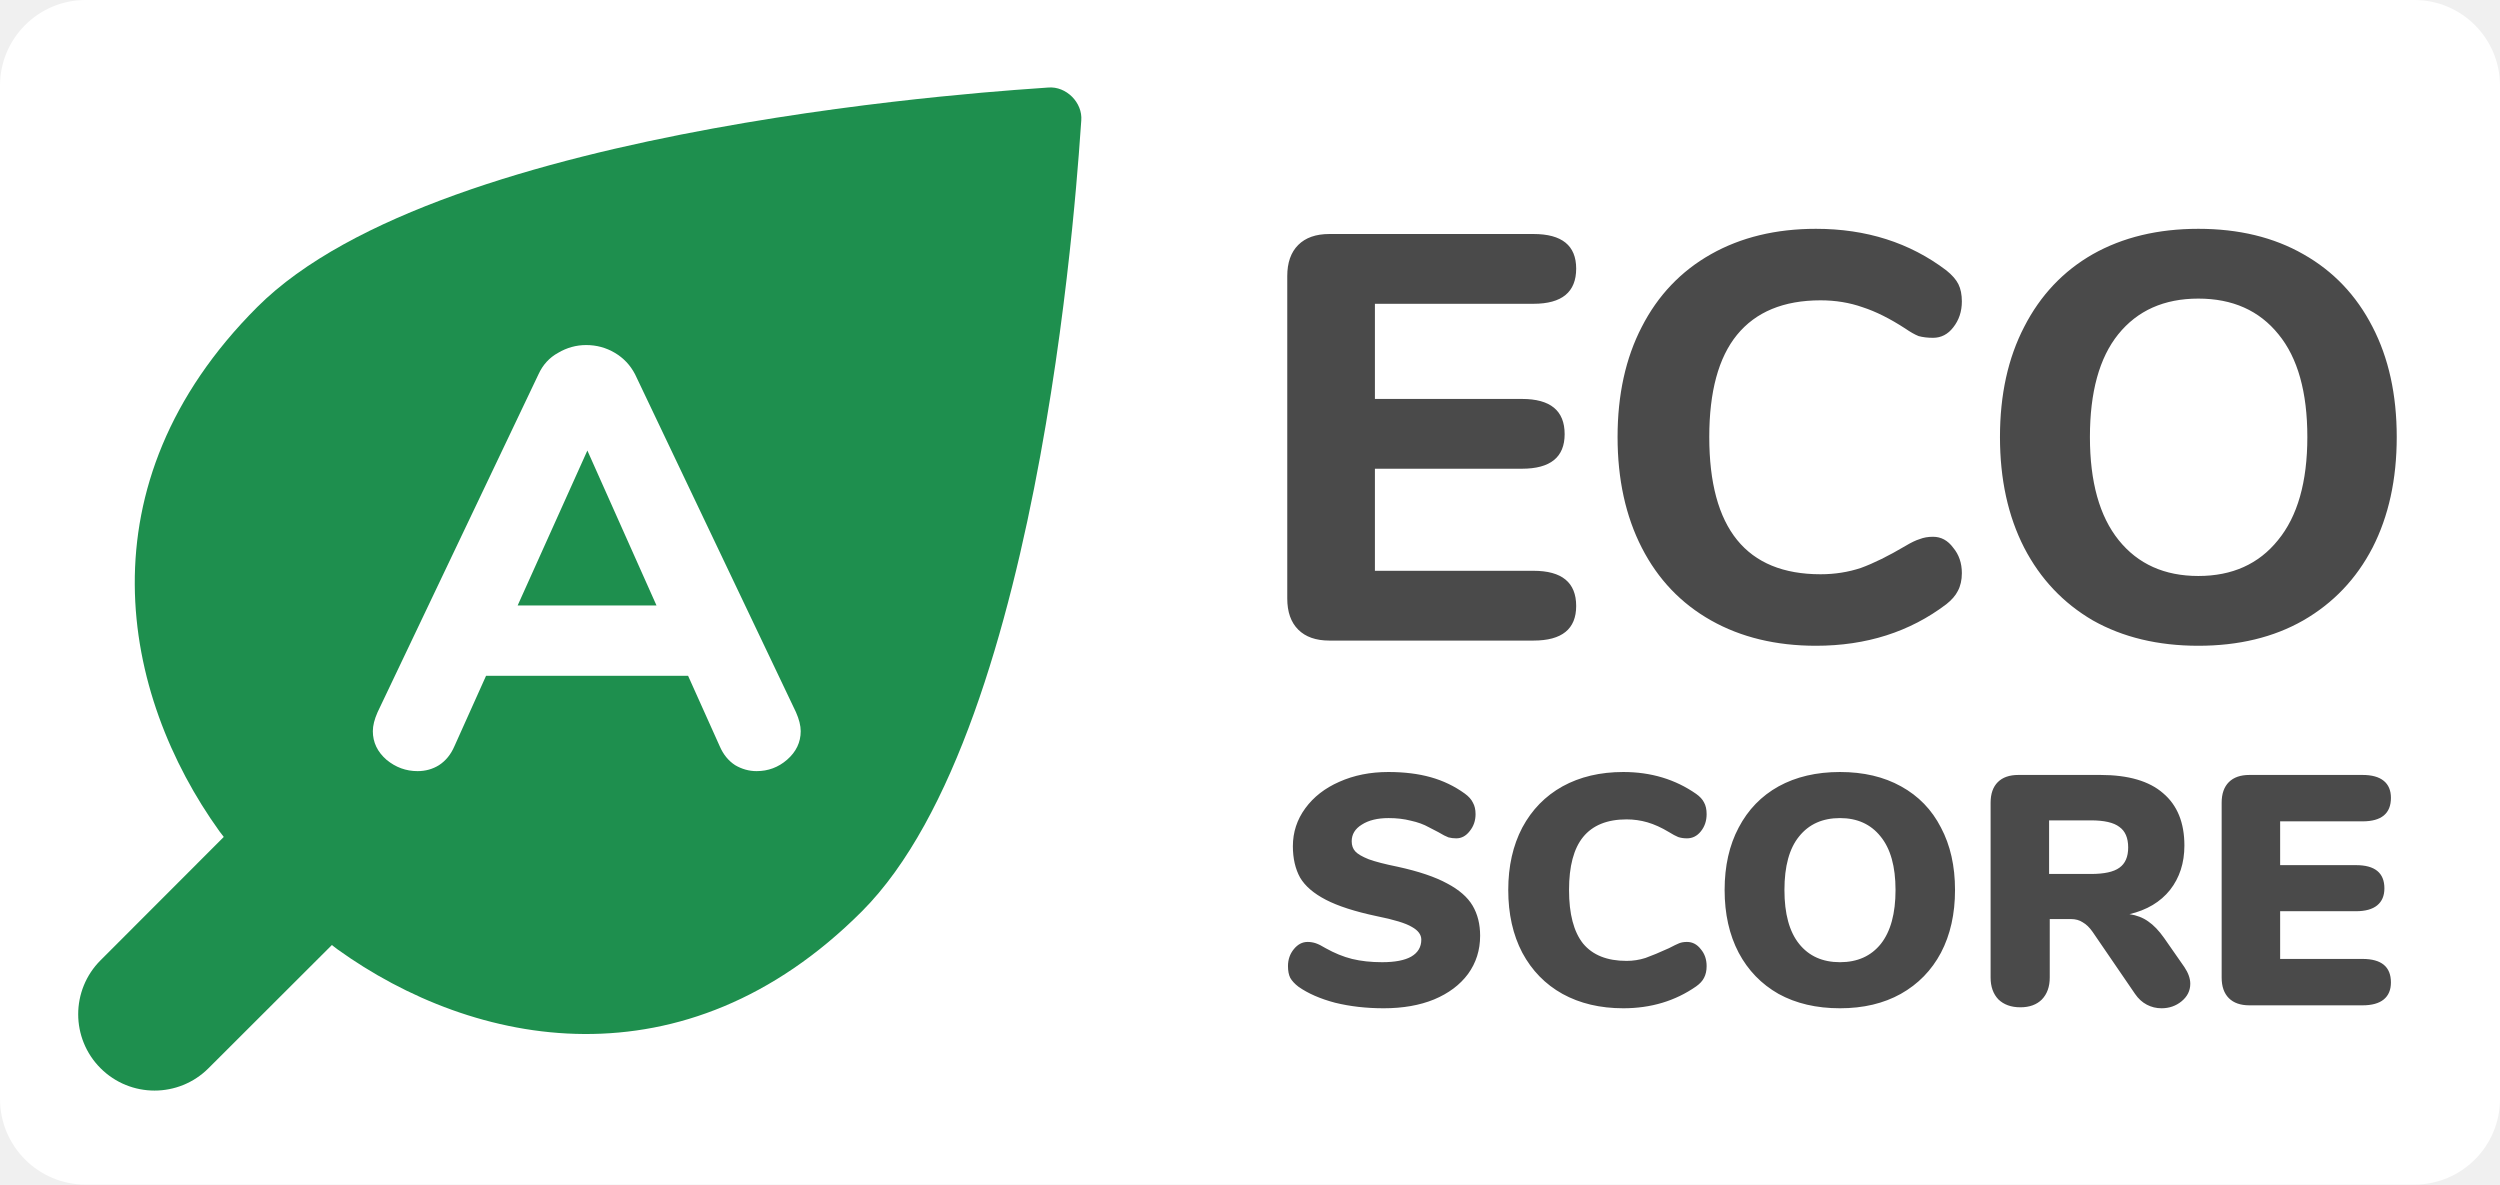
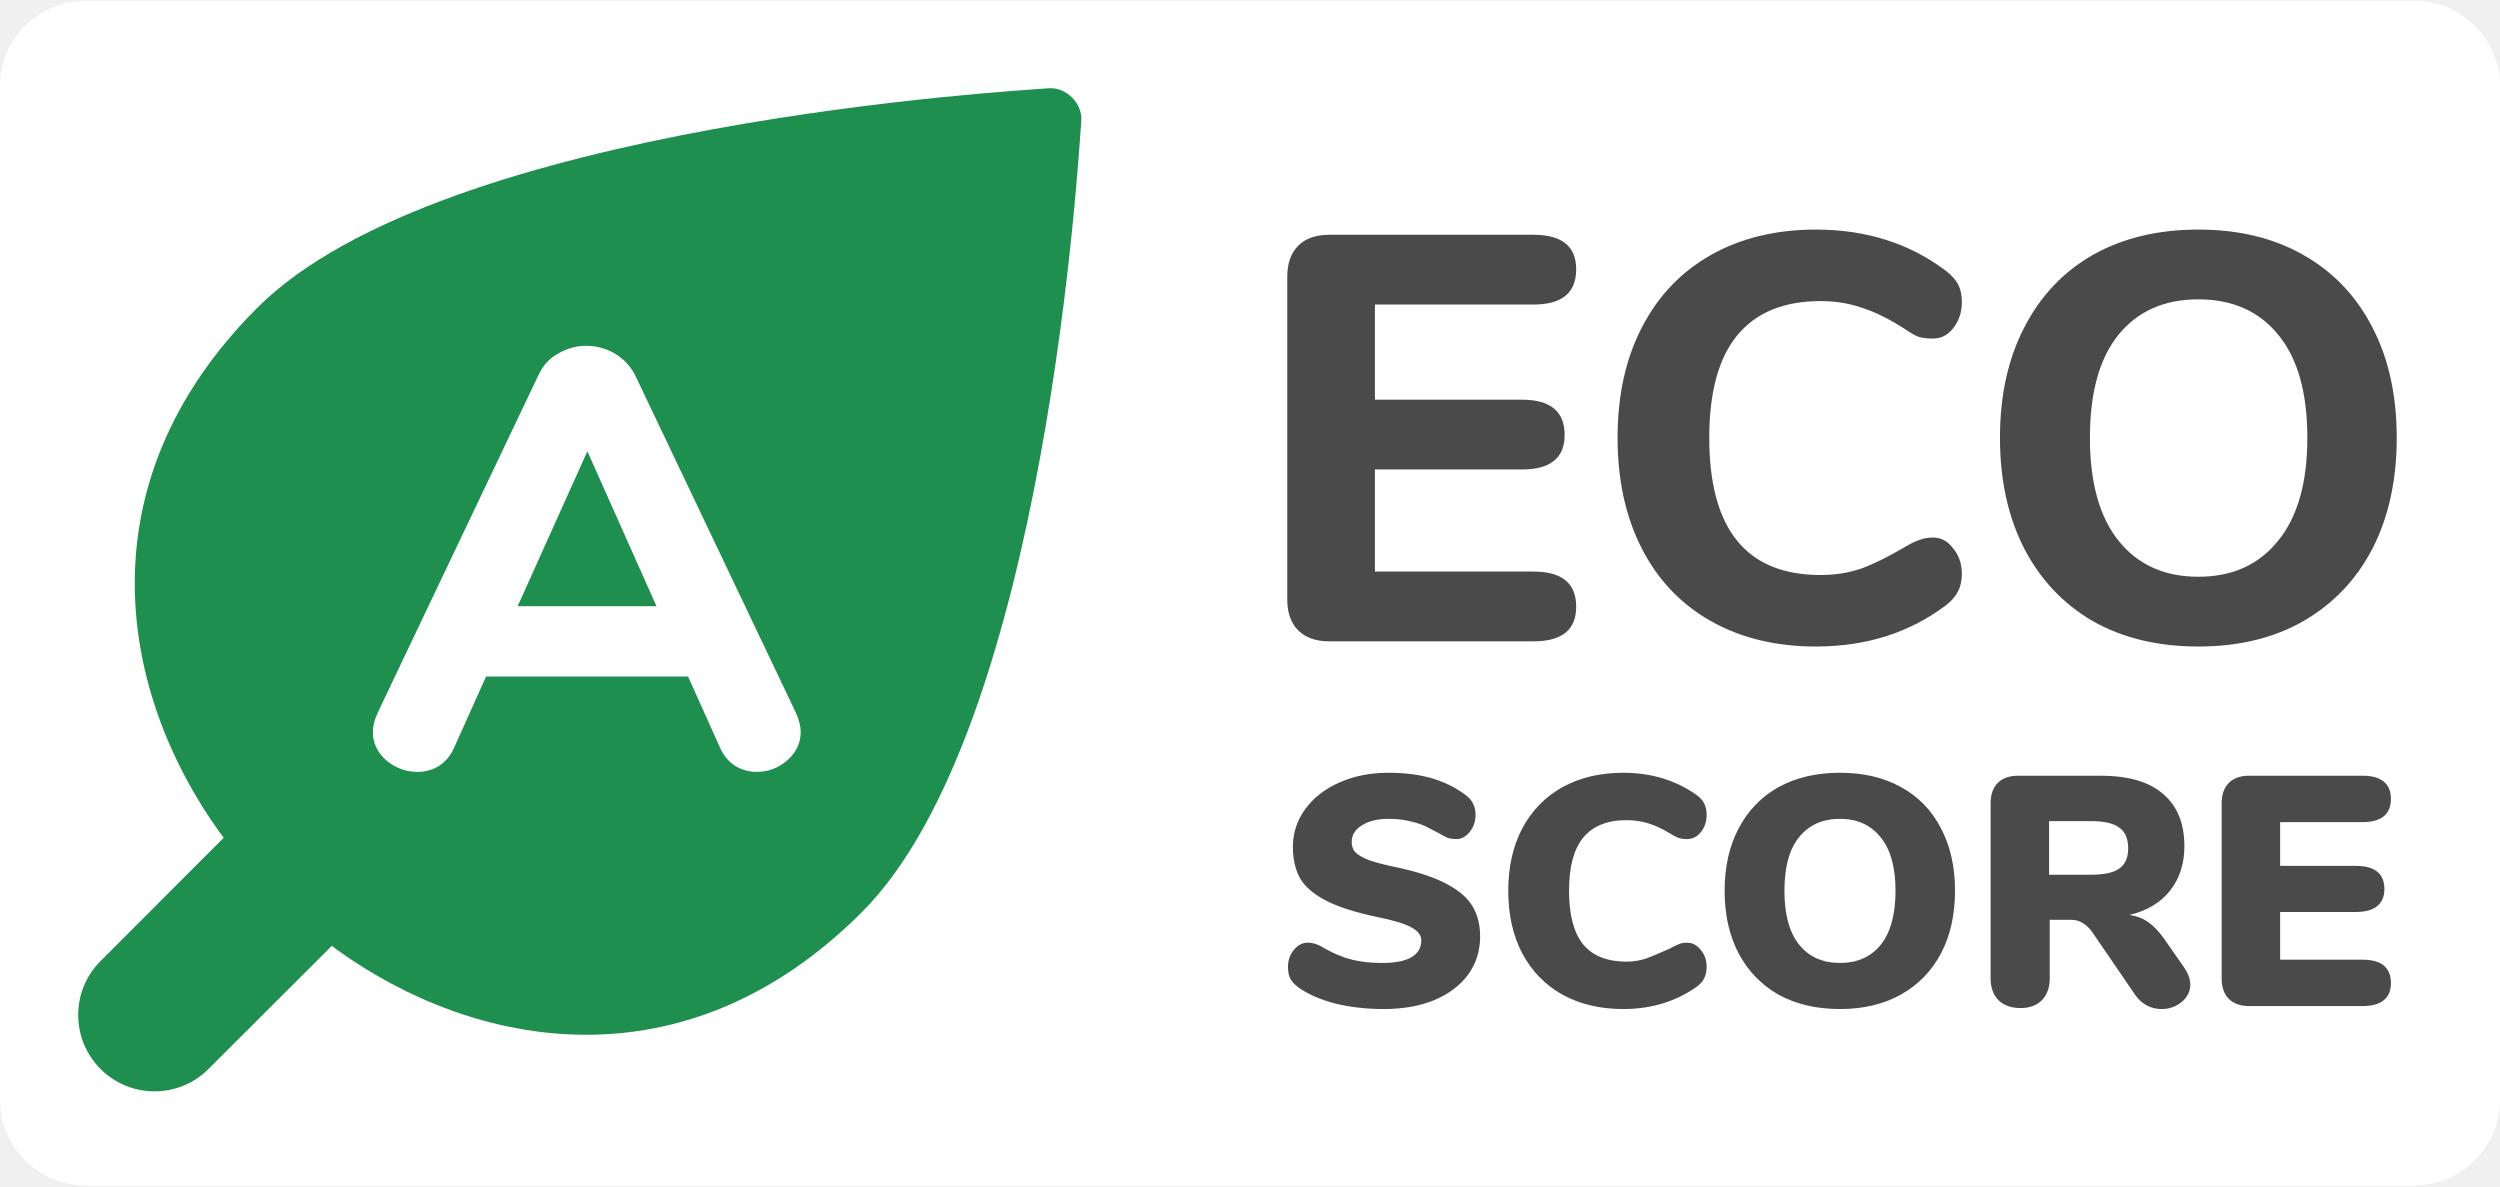
- <svg xmlns="http://www.w3.org/2000/svg" width="1377.625" height="652.782" viewBox="0 0 1377.625 652.782" fill="none" version="1.1" id="svg20">
+ <svg xmlns="http://www.w3.org/2000/svg" width="274" height="130" viewBox="0 0 1377.625 652.782" fill="none" version="1.1" id="svg20">
  <rect style="fill:#ffffff;stroke-width:0.973" id="rect3193" width="1377.625" height="652.782" x="0" y="0" ry="47.219" />
  <g clip-path="url(#clip0)" id="g10" transform="translate(-111.1875,-50.10901)">
    <g clip-path="url(#clip1)" id="g6">
      <path d="m 688.832,98.344 c 9.874,-0.833 19.022,8.316 18.189,18.19 -1.213,14.061 -18.725,333.622 -120.986,435.883 -98.014,98.014 -213.504,75.007 -288.915,20.795 -0.909,-0.653 -1.933,-1.439 -3.058,-2.343 l -67.981,67.886 c -16.426,16.425 -43.057,16.425 -59.482,0 -16.426,-16.426 -16.426,-43.057 0,-59.482 l 67.897,-67.97 c -0.908,-1.13 -1.698,-2.158 -2.354,-3.069 C 177.93,432.823 154.922,317.333 252.937,219.319 355.198,117.057 674.758,99.546 688.832,98.344 Z" fill="#1e8f4e" id="path2" />
      <path d="m 549.79,442.531 c 1.751,3.94 2.627,7.443 2.627,10.508 0,6.13 -2.517,11.384 -7.553,15.762 -4.816,4.16 -10.398,6.239 -16.747,6.239 -4.159,0 -8.1,-1.094 -11.822,-3.283 -3.721,-2.409 -6.567,-5.911 -8.538,-10.509 L 490.353,422.5 h -111.32 l -17.405,38.748 c -1.97,4.598 -4.816,8.1 -8.537,10.509 -3.503,2.189 -7.444,3.283 -11.822,3.283 -6.349,0 -12.041,-2.079 -17.076,-6.239 -5.035,-4.378 -7.553,-9.632 -7.553,-15.762 0,-3.065 0.876,-6.568 2.627,-10.508 L 407.93,256.339 c 2.408,-5.254 6.02,-9.194 10.837,-11.821 4.816,-2.846 9.96,-4.269 15.433,-4.269 5.692,0 10.946,1.423 15.763,4.269 4.816,2.846 8.538,6.786 11.165,11.821 z m -153.353,-58.78 h 76.512 l -38.092,-85.379 z" fill="#ffffff" id="path4" />
    </g>
    <path d="m 843.728,403.098 c -7.415,0 -13.135,-2.012 -17.16,-6.038 -4.026,-4.025 -6.038,-9.745 -6.038,-17.16 V 202.257 c 0,-7.415 2.012,-13.135 6.038,-17.16 4.025,-4.026 9.745,-6.038 17.16,-6.038 h 112.497 c 15.677,0 23.516,6.355 23.516,19.067 0,12.923 -7.839,19.385 -23.516,19.385 h -87.392 v 52.435 h 81.036 c 15.677,0 23.516,6.461 23.516,19.385 0,12.711 -7.839,19.067 -23.516,19.067 h -81.036 v 56.248 h 87.392 c 15.677,0 23.516,6.462 23.516,19.385 0,12.712 -7.839,19.067 -23.516,19.067 z m 268.142,2.86 c -22.04,0 -41.31,-4.66 -57.84,-13.982 -16.52,-9.322 -29.24,-22.669 -38.13,-40.041 -8.9,-17.373 -13.35,-37.711 -13.35,-61.015 0,-23.305 4.45,-43.537 13.35,-60.698 8.89,-17.372 21.61,-30.719 38.13,-40.041 16.53,-9.322 35.8,-13.982 57.84,-13.982 27.75,0 51.69,7.626 71.82,22.88 3.18,2.542 5.4,5.085 6.67,7.627 1.27,2.542 1.91,5.72 1.91,9.534 0,5.508 -1.59,10.275 -4.77,14.3 -2.96,3.814 -6.67,5.72 -11.12,5.72 -2.97,0 -5.62,-0.318 -7.95,-0.953 -2.11,-0.848 -4.55,-2.225 -7.3,-4.131 -8.48,-5.509 -16.32,-9.428 -23.52,-11.758 -7.2,-2.543 -14.94,-3.814 -23.2,-3.814 -20.34,0 -35.7,6.356 -46.08,19.067 -10.17,12.5 -15.25,31.249 -15.25,56.249 0,50.422 20.44,75.633 61.33,75.633 7.84,0 15.25,-1.165 22.25,-3.496 6.99,-2.542 15.14,-6.567 24.47,-12.076 3.17,-1.906 5.82,-3.178 7.94,-3.813 2.12,-0.848 4.55,-1.271 7.31,-1.271 4.45,0 8.16,2.012 11.12,6.038 3.18,3.813 4.77,8.474 4.77,13.982 0,3.814 -0.74,7.098 -2.23,9.852 -1.27,2.542 -3.39,4.978 -6.35,7.309 -20.13,15.254 -44.07,22.88 -71.82,22.88 z m 210.72,0 c -22.25,0 -41.63,-4.66 -58.16,-13.982 -16.31,-9.534 -28.92,-22.881 -37.81,-40.041 -8.9,-17.373 -13.35,-37.711 -13.35,-61.015 0,-23.305 4.45,-43.537 13.35,-60.698 8.89,-17.372 21.5,-30.719 37.81,-40.041 16.53,-9.322 35.91,-13.982 58.16,-13.982 22.24,0 41.52,4.66 57.84,13.982 16.52,9.322 29.23,22.669 38.13,40.041 8.9,17.161 13.35,37.393 13.35,60.698 0,23.304 -4.45,43.642 -13.35,61.015 -8.9,17.16 -21.61,30.507 -38.13,40.041 -16.32,9.322 -35.6,13.982 -57.84,13.982 z m 0,-38.452 c 18.64,0 33.26,-6.567 43.85,-19.703 10.81,-13.135 16.21,-32.096 16.21,-56.883 0,-24.788 -5.3,-43.643 -15.89,-56.566 -10.59,-13.136 -25.32,-19.703 -44.17,-19.703 -18.86,0 -33.58,6.567 -44.17,19.703 -10.39,12.923 -15.58,31.778 -15.58,56.566 0,24.787 5.3,43.748 15.89,56.883 10.6,13.136 25.21,19.703 43.86,19.703 z M 873.689,605.719 c -9.604,0 -18.548,-1.02 -26.832,-3.061 -8.164,-2.161 -14.887,-5.102 -20.169,-8.824 -2.041,-1.561 -3.541,-3.182 -4.502,-4.862 -0.84,-1.681 -1.26,-3.842 -1.26,-6.483 0,-3.602 1.08,-6.723 3.241,-9.364 2.161,-2.641 4.682,-3.962 7.563,-3.962 1.561,0 3.062,0.24 4.502,0.72 1.441,0.481 3.242,1.381 5.403,2.702 4.922,2.761 9.784,4.742 14.586,5.942 4.922,1.201 10.445,1.801 16.567,1.801 7.084,0 12.426,-1.021 16.028,-3.061 3.721,-2.161 5.582,-5.283 5.582,-9.365 0,-2.761 -1.741,-5.102 -5.222,-7.023 -3.362,-2.041 -9.845,-4.021 -19.449,-5.942 -11.885,-2.521 -21.189,-5.523 -27.912,-9.004 -6.723,-3.482 -11.465,-7.564 -14.226,-12.246 -2.642,-4.802 -3.962,-10.564 -3.962,-17.287 0,-7.684 2.281,-14.647 6.843,-20.889 4.562,-6.243 10.805,-11.105 18.728,-14.587 8.044,-3.601 17.048,-5.402 27.012,-5.402 8.764,0 16.567,0.96 23.41,2.881 6.843,1.921 13.086,4.922 18.729,9.004 2.16,1.561 3.661,3.241 4.501,5.042 0.961,1.681 1.441,3.782 1.441,6.303 0,3.602 -1.08,6.723 -3.241,9.364 -2.041,2.641 -4.502,3.962 -7.384,3.962 -1.56,0 -3.001,-0.18 -4.321,-0.54 -1.321,-0.481 -3.182,-1.441 -5.583,-2.882 -0.6,-0.36 -2.341,-1.26 -5.222,-2.701 -2.761,-1.56 -6.063,-2.761 -9.905,-3.601 -3.721,-0.961 -7.803,-1.441 -12.245,-1.441 -6.123,0 -11.045,1.201 -14.766,3.602 -3.722,2.281 -5.583,5.342 -5.583,9.184 0,2.281 0.66,4.141 1.981,5.582 1.321,1.441 3.782,2.881 7.383,4.322 3.602,1.321 8.944,2.701 16.027,4.142 11.525,2.521 20.589,5.582 27.192,9.184 6.603,3.481 11.285,7.563 14.046,12.245 2.762,4.682 4.142,10.205 4.142,16.568 0,7.923 -2.221,14.946 -6.663,21.069 -4.442,6.002 -10.684,10.684 -18.728,14.046 -7.923,3.241 -17.167,4.862 -27.732,4.862 z m 132.011,0 c -12.727,0 -23.892,-2.641 -33.497,-7.923 -9.484,-5.283 -16.867,-12.846 -22.149,-22.69 -5.163,-9.845 -7.744,-21.37 -7.744,-34.576 0,-13.085 2.581,-24.55 7.744,-34.395 5.282,-9.844 12.665,-17.407 22.149,-22.69 9.605,-5.282 20.77,-7.923 33.497,-7.923 15.24,0 28.63,4.022 40.16,12.065 2.04,1.441 3.48,3.001 4.32,4.682 0.96,1.681 1.44,3.842 1.44,6.483 0,3.722 -1.08,6.903 -3.24,9.544 -2.04,2.521 -4.57,3.782 -7.57,3.782 -1.8,0 -3.42,-0.24 -4.86,-0.72 -1.44,-0.601 -3.12,-1.501 -5.04,-2.702 -4.2,-2.521 -8.16,-4.322 -11.89,-5.402 -3.72,-1.08 -7.56,-1.621 -11.52,-1.621 -10.686,0 -18.669,3.242 -23.952,9.725 -5.162,6.362 -7.743,16.087 -7.743,29.172 0,13.206 2.581,23.051 7.743,29.533 5.283,6.363 13.266,9.545 23.952,9.545 3.6,0 7.08,-0.541 10.44,-1.621 3.37,-1.201 7.69,-3.001 12.97,-5.402 2.52,-1.321 4.38,-2.221 5.58,-2.702 1.2,-0.48 2.64,-0.72 4.32,-0.72 3,0 5.53,1.321 7.57,3.962 2.16,2.521 3.24,5.642 3.24,9.364 0,2.521 -0.48,4.682 -1.44,6.483 -0.84,1.68 -2.28,3.241 -4.32,4.682 -11.53,8.043 -24.92,12.065 -40.16,12.065 z m 119.41,0 c -12.97,0 -24.25,-2.641 -33.85,-7.923 -9.49,-5.403 -16.81,-12.966 -21.97,-22.69 -5.17,-9.845 -7.75,-21.37 -7.75,-34.576 0,-13.205 2.58,-24.67 7.75,-34.395 5.16,-9.844 12.48,-17.407 21.97,-22.69 9.6,-5.282 20.88,-7.923 33.85,-7.923 12.97,0 24.19,2.641 33.68,7.923 9.6,5.283 16.92,12.846 21.96,22.69 5.17,9.725 7.75,21.19 7.75,34.395 0,13.206 -2.58,24.731 -7.75,34.576 -5.16,9.724 -12.54,17.287 -22.14,22.69 -9.49,5.282 -20.65,7.923 -33.5,7.923 z m 0,-25.391 c 9.6,0 17.11,-3.362 22.51,-10.085 5.4,-6.843 8.1,-16.747 8.1,-29.713 0,-12.965 -2.76,-22.81 -8.28,-29.533 -5.4,-6.723 -12.85,-10.084 -22.33,-10.084 -9.6,0 -17.11,3.361 -22.51,10.084 -5.4,6.603 -8.1,16.448 -8.1,29.533 0,13.086 2.7,22.991 8.1,29.713 5.4,6.723 12.91,10.085 22.51,10.085 z m 189.79,2.701 c 2.16,3.242 3.24,6.303 3.24,9.184 0,3.842 -1.62,7.083 -4.87,9.724 -3.12,2.522 -6.78,3.782 -10.98,3.782 -2.88,0 -5.58,-0.66 -8.1,-1.981 -2.52,-1.32 -4.69,-3.301 -6.49,-5.942 l -23.41,-34.215 c -1.68,-2.401 -3.48,-4.142 -5.4,-5.223 -1.8,-1.2 -3.96,-1.801 -6.48,-1.801 h -11.71 v 32.235 c 0,5.042 -1.44,9.064 -4.32,12.065 -2.88,2.881 -6.84,4.322 -11.88,4.322 -5.05,0 -9.07,-1.441 -12.07,-4.322 -2.88,-3.001 -4.32,-7.023 -4.32,-12.065 v -96.343 c 0,-4.922 1.32,-8.704 3.96,-11.345 2.64,-2.641 6.42,-3.961 11.35,-3.961 h 45.2 c 15.36,0 26.89,3.361 34.57,10.084 7.8,6.603 11.71,16.207 11.71,28.813 0,9.604 -2.65,17.767 -7.93,24.49 -5.28,6.603 -12.72,11.045 -22.33,13.326 3.96,0.601 7.39,1.921 10.27,3.962 3,2.041 5.94,5.102 8.82,9.184 z m -51.51,-51.322 c 7.33,0 12.55,-1.141 15.67,-3.422 3.24,-2.281 4.86,-6.003 4.86,-11.165 0,-5.282 -1.62,-9.064 -4.86,-11.345 -3.12,-2.401 -8.34,-3.601 -15.67,-3.601 h -23.05 v 29.533 z m 87.35,72.391 c -4.93,0 -8.71,-1.32 -11.35,-3.961 -2.64,-2.642 -3.96,-6.423 -3.96,-11.345 v -96.343 c 0,-4.922 1.32,-8.704 3.96,-11.345 2.64,-2.641 6.42,-3.961 11.35,-3.961 h 62.3 c 5.17,0 9.07,1.08 11.71,3.241 2.64,2.161 3.96,5.282 3.96,9.364 0,8.644 -5.22,12.966 -15.67,12.966 h -45.38 v 24.13 h 41.78 c 10.45,0 15.67,4.262 15.67,12.786 0,4.082 -1.32,7.203 -3.96,9.364 -2.64,2.161 -6.54,3.242 -11.71,3.242 h -41.78 v 26.291 h 45.38 c 10.45,0 15.67,4.322 15.67,12.966 0,4.082 -1.32,7.203 -3.96,9.364 -2.64,2.161 -6.54,3.241 -11.71,3.241 z" fill="#4a4a4a" id="path8" />
  </g>
  <defs id="defs18">
    <clipPath id="clip0">
      <rect width="1599.53" height="752.096" fill="#ffffff" transform="translate(0.0517578,0.42627)" id="rect12" x="0" y="0" />
    </clipPath>
    <clipPath id="clip1">
      <rect width="572.016" height="572.016" fill="#ffffff" transform="translate(148.353,85.1694)" id="rect15" x="0" y="0" />
    </clipPath>
  </defs>
</svg>
